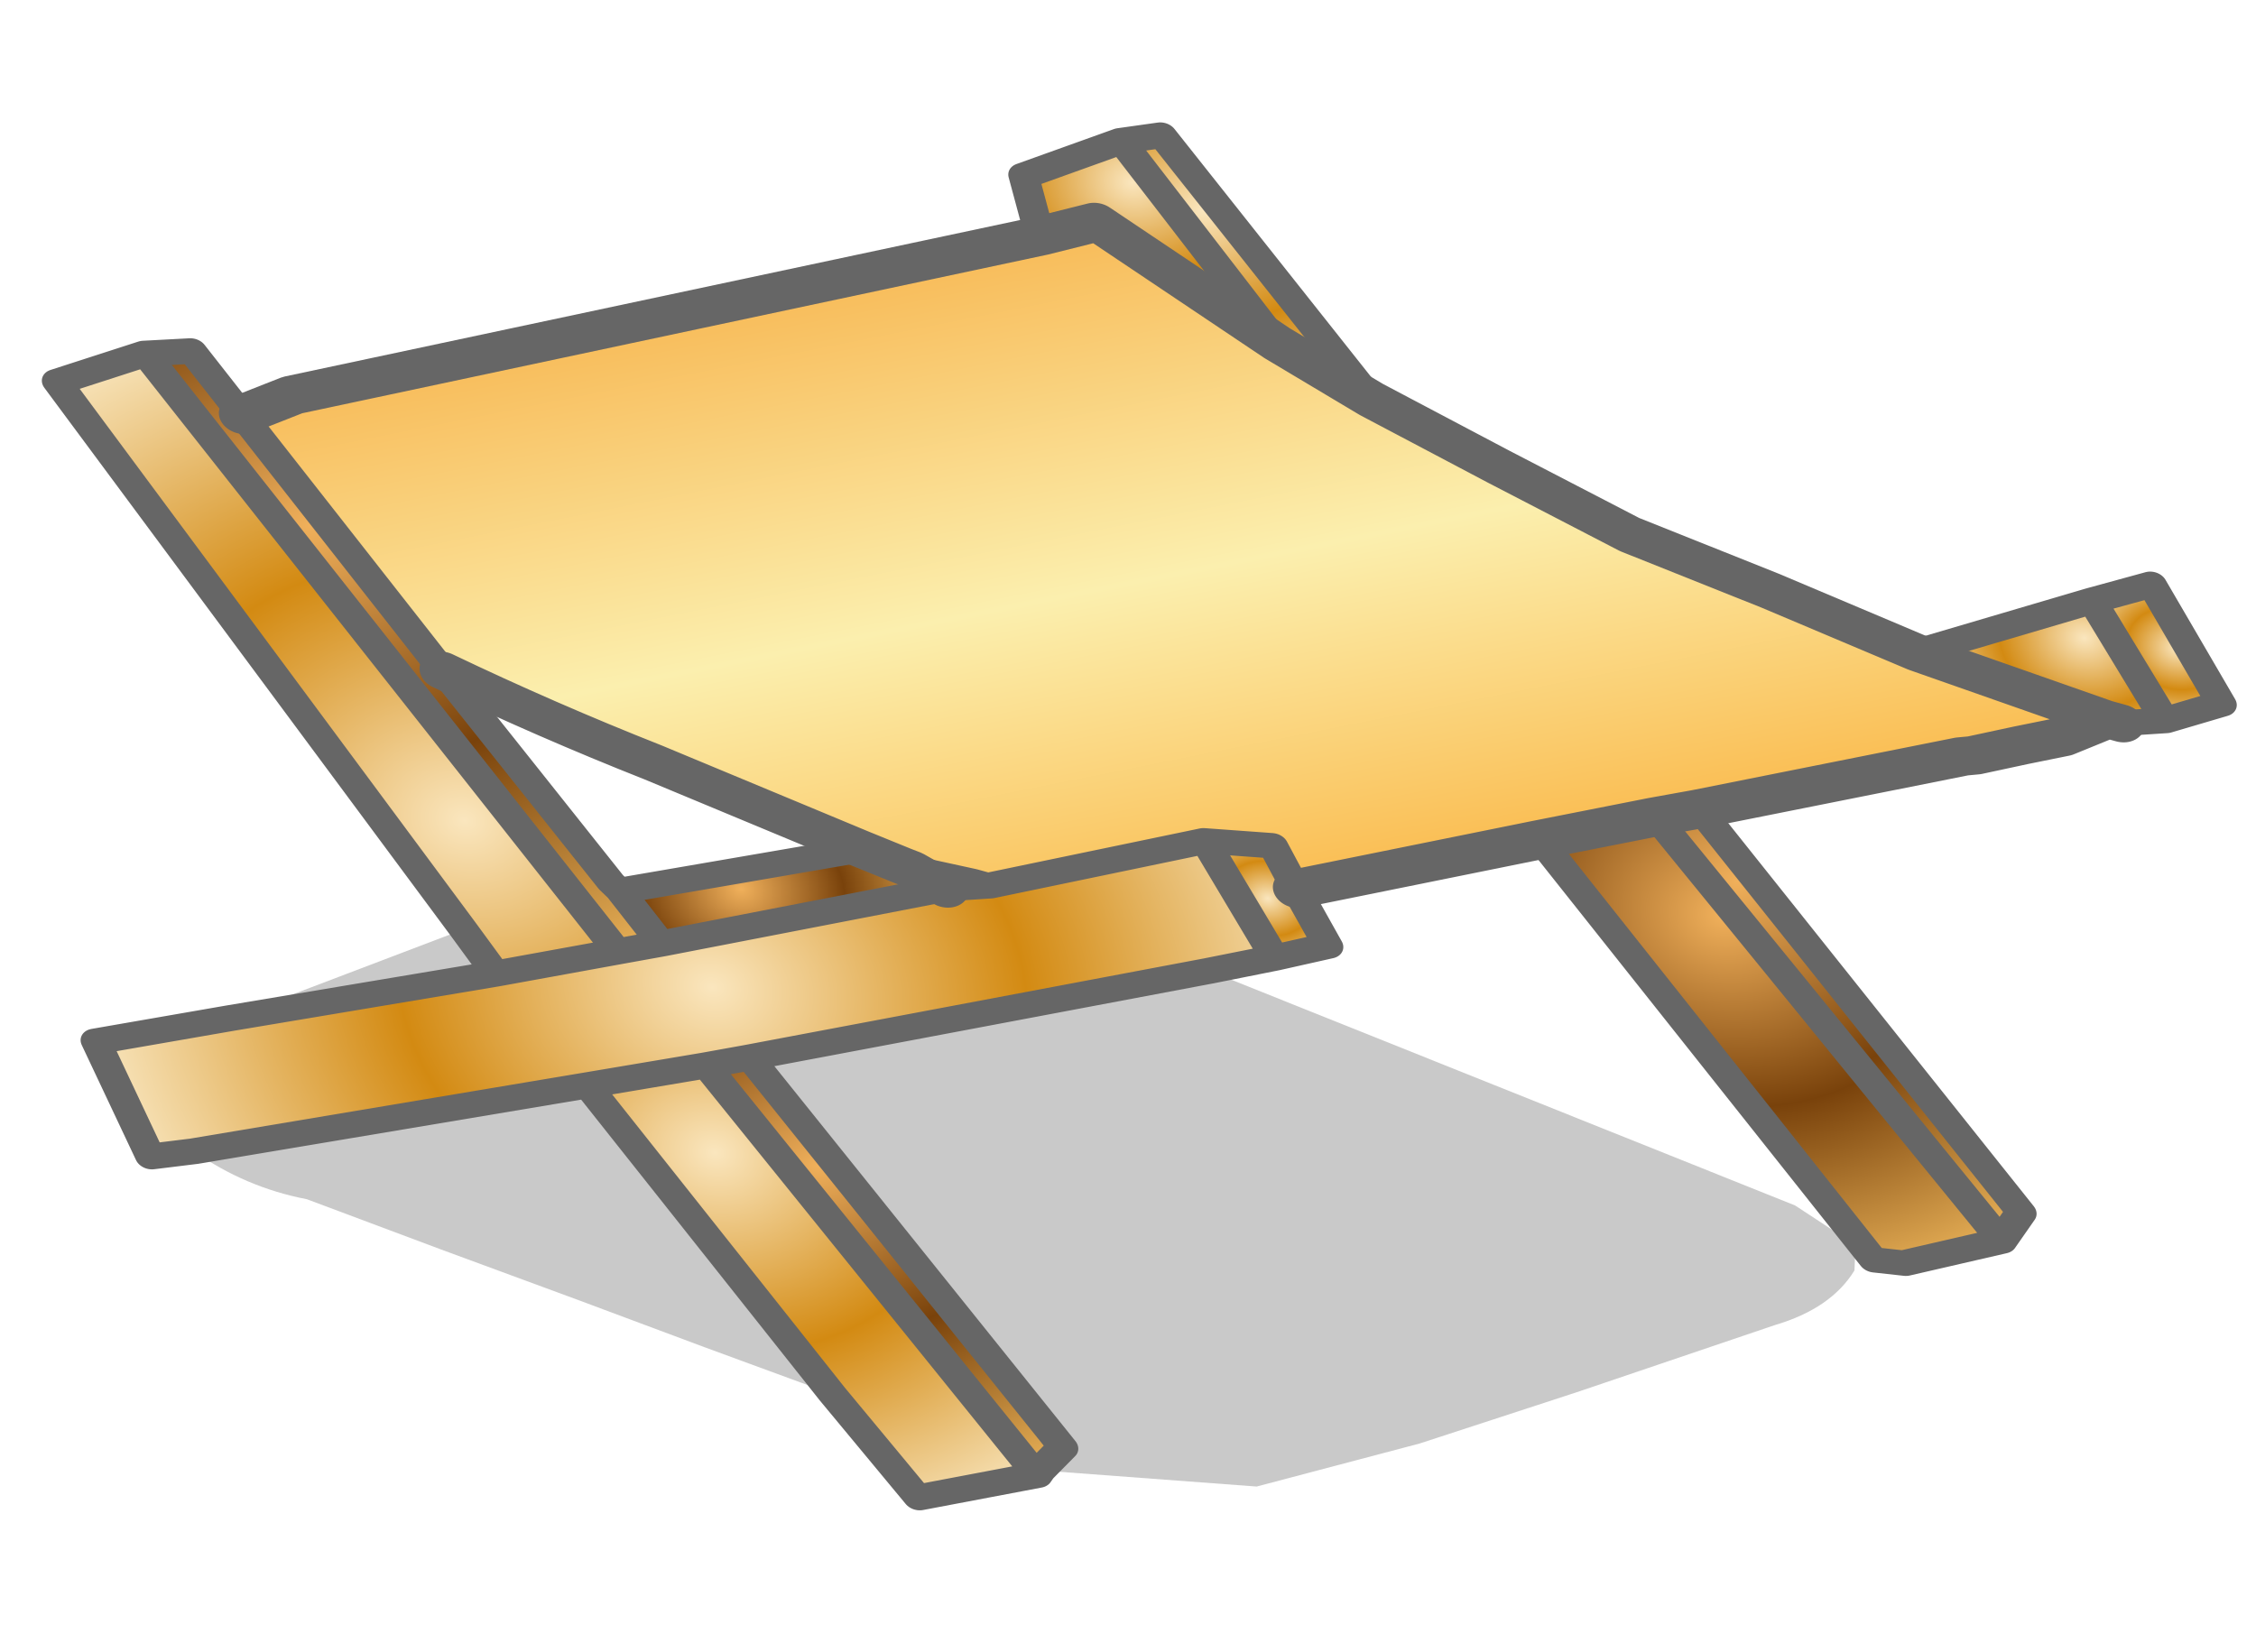
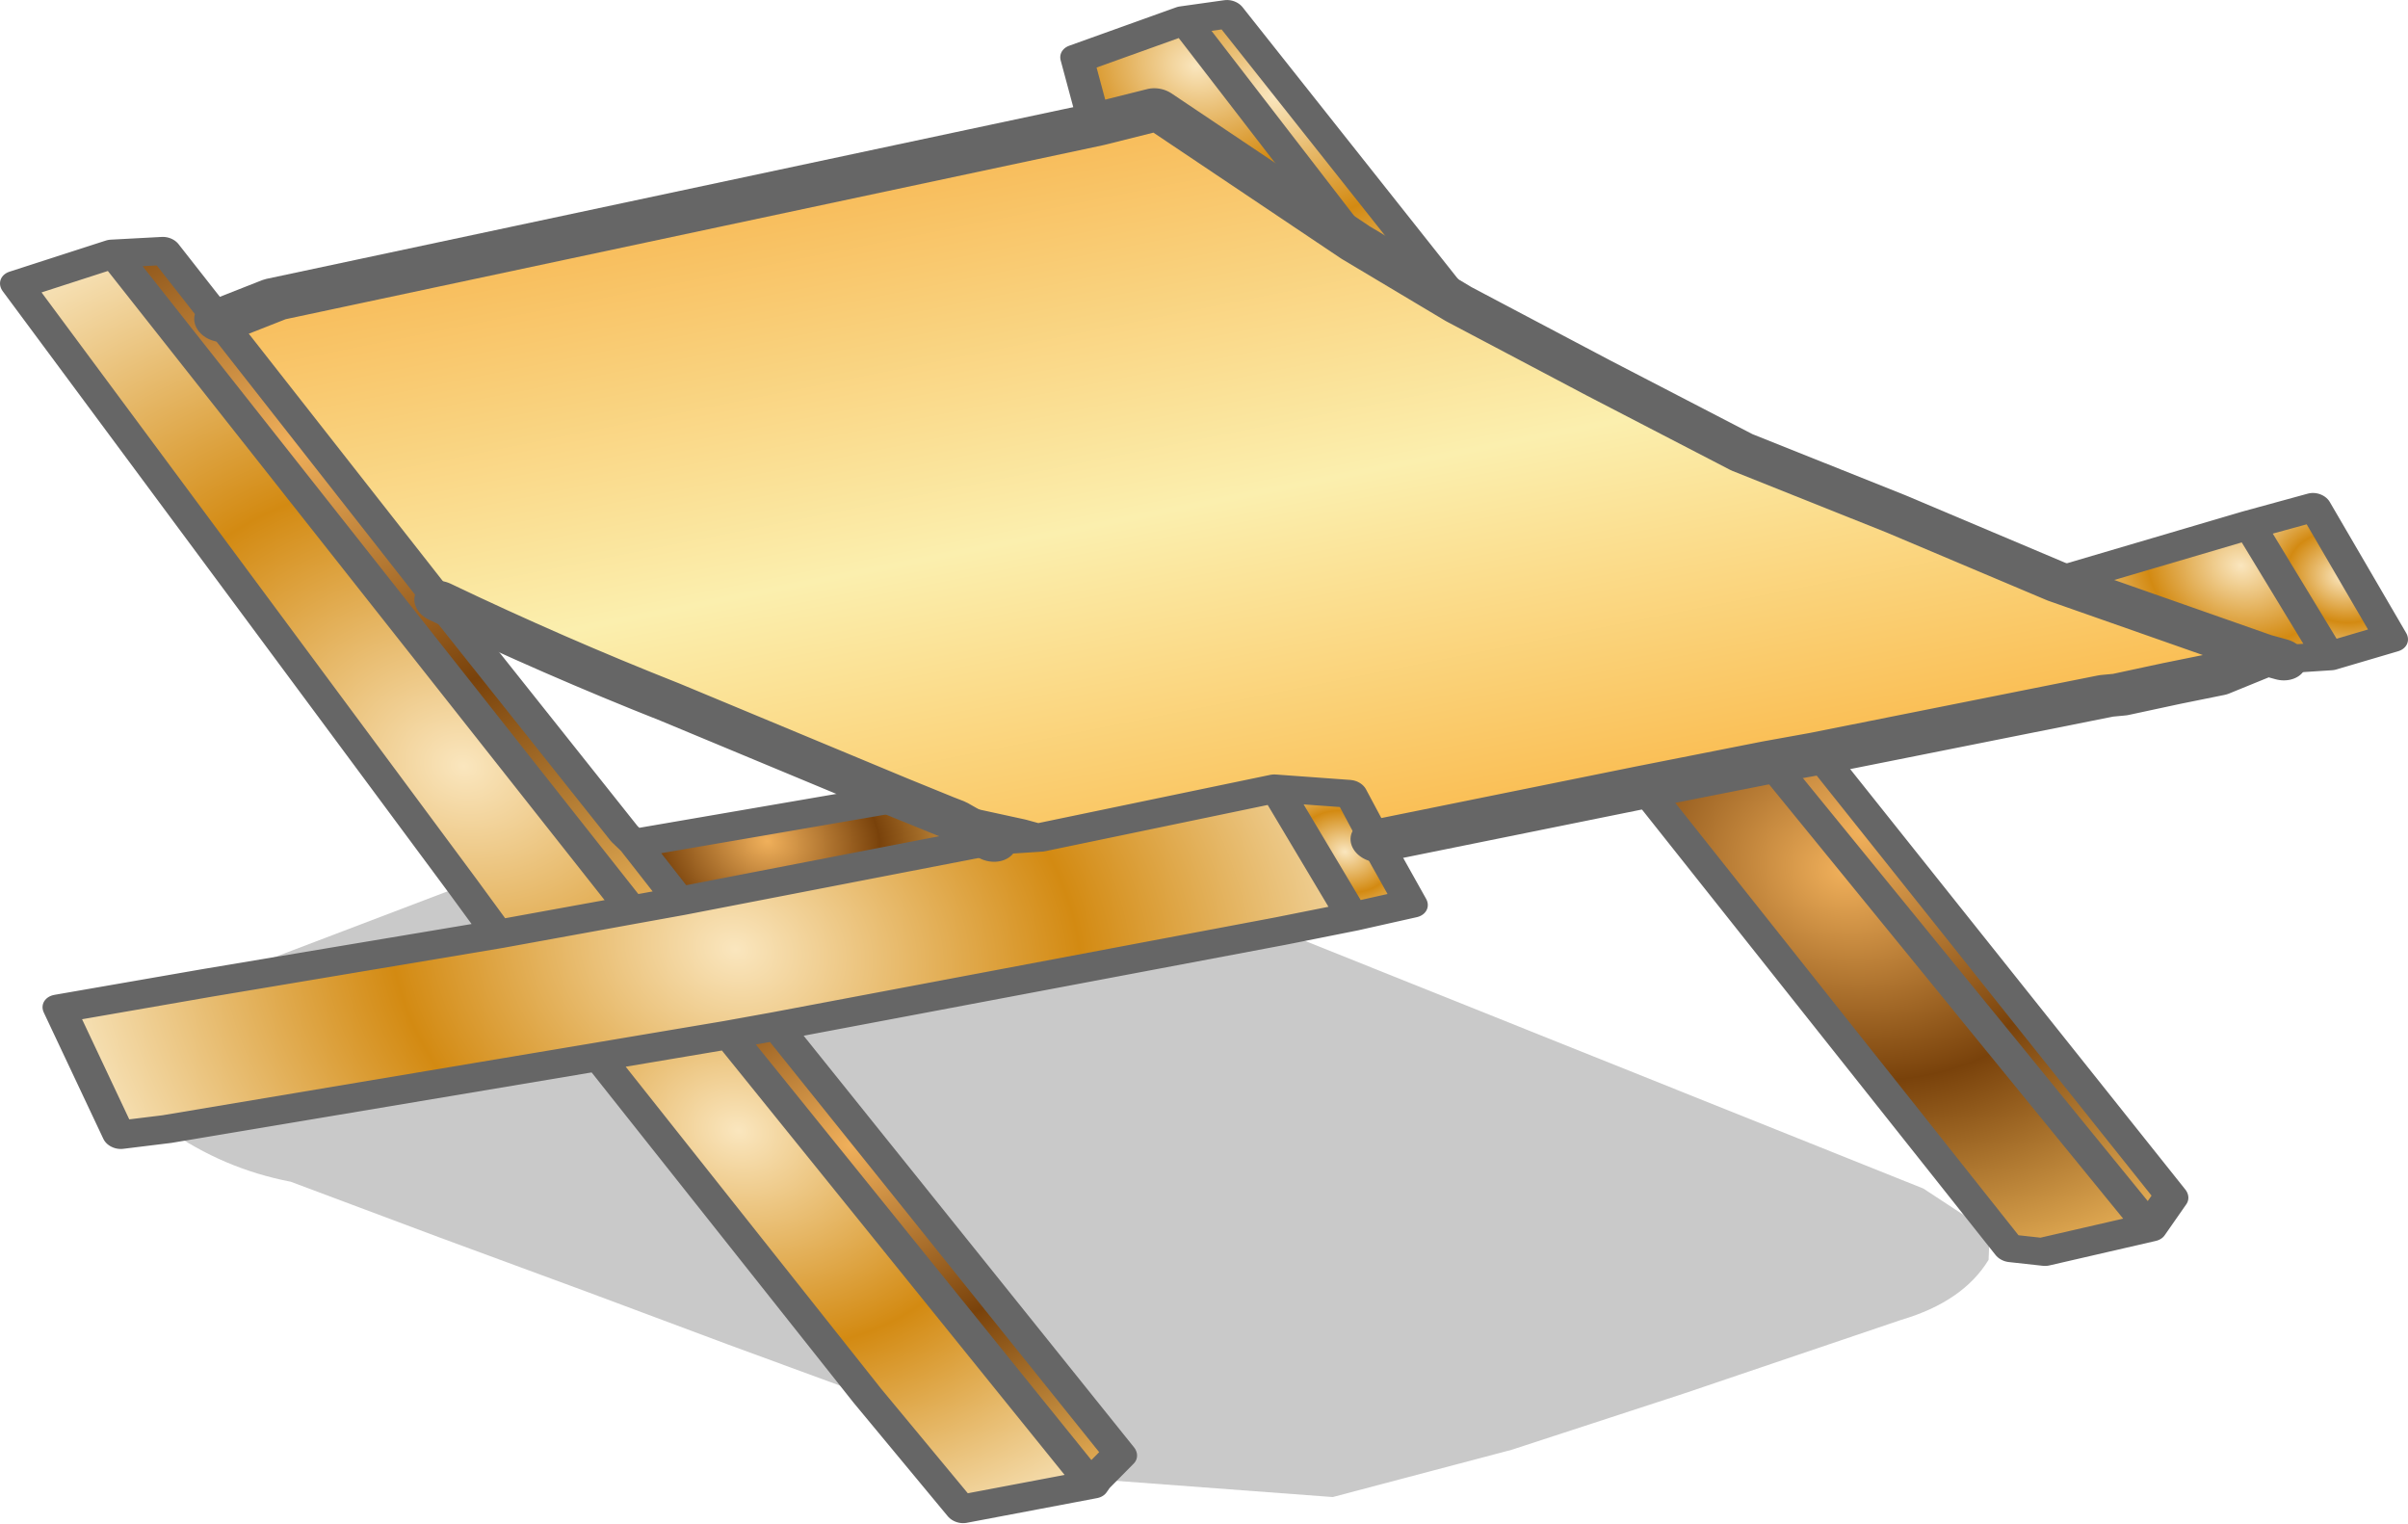
- <svg xmlns="http://www.w3.org/2000/svg" xmlns:xlink="http://www.w3.org/1999/xlink" height="26.65" width="36.4">
-   <use height="27.85" transform="matrix(-.9963 -.1096 -.0326 .8161 36.388 3.917)" width="35.6" xlink:href="#shape0" />
-   <defs>
+ <svg xmlns="http://www.w3.org/2000/svg" xmlns:xlink="http://www.w3.org/1999/xlink" height="22.398" width="35.415">
+   <use height="27.85" transform="matrix(-.9963 -.1096 -.0326 .8161 35.713 1.942)" width="35.6" xlink:href="#shape0" />
+   <defs id="defs191">
    <radialGradient cx="0" cy="0" gradientTransform="translate(10.7 1.3) scale(.0126)" gradientUnits="userSpaceOnUse" id="gradient1" r="819.2" spreadMethod="pad">
-       <stop offset="0" stop-color="#fae6be" />
-       <stop offset=".498" stop-color="#d38a12" />
-       <stop offset="1" stop-color="#f8e5bd" />
-       <stop offset="1" stop-color="#d7d7d7" />
+       <stop offset="0" stop-color="#fae6be" id="stop4" />
+       <stop offset=".498" stop-color="#d38a12" id="stop6" />
+       <stop offset="1" stop-color="#f8e5bd" id="stop8" />
+       <stop offset="1" stop-color="#d7d7d7" id="stop10" />
    </radialGradient>
    <radialGradient cx="0" cy="0" gradientTransform="translate(13.4 -4.15) scale(.0117)" gradientUnits="userSpaceOnUse" id="gradient2" r="819.2" spreadMethod="pad">
-       <stop offset="0" stop-color="#f0b05b" />
-       <stop offset=".498" stop-color="#79420b" />
-       <stop offset="1" stop-color="#eab359" />
-       <stop offset="1" stop-color="#d7d7d7" />
+       <stop offset="0" stop-color="#f0b05b" id="stop13" />
+       <stop offset=".498" stop-color="#79420b" id="stop15" />
+       <stop offset="1" stop-color="#eab359" id="stop17" />
+       <stop offset="1" stop-color="#d7d7d7" id="stop19" />
    </radialGradient>
    <radialGradient cx="0" cy="0" gradientTransform="translate(6.2 2.05) scale(.0041)" gradientUnits="userSpaceOnUse" id="gradient4" r="819.2" spreadMethod="pad">
-       <stop offset="0" stop-color="#f0b05b" />
-       <stop offset=".498" stop-color="#79420b" />
-       <stop offset="1" stop-color="#eab359" />
-       <stop offset="1" stop-color="#d7d7d7" />
+       <stop offset="0" stop-color="#f0b05b" id="stop22" />
+       <stop offset=".498" stop-color="#79420b" id="stop24" />
+       <stop offset="1" stop-color="#eab359" id="stop26" />
+       <stop offset="1" stop-color="#d7d7d7" id="stop28" />
    </radialGradient>
    <radialGradient cx="0" cy="0" gradientTransform="translate(6.6 4.05) scale(.0125)" gradientUnits="userSpaceOnUse" id="gradient5" r="819.2" spreadMethod="pad">
-       <stop offset="0" stop-color="#fae6be" />
-       <stop offset=".498" stop-color="#d38a12" />
-       <stop offset="1" stop-color="#f8e5bd" />
-       <stop offset="1" stop-color="#d7d7d7" />
+       <stop offset="0" stop-color="#fae6be" id="stop31" />
+       <stop offset=".498" stop-color="#d38a12" id="stop33" />
+       <stop offset="1" stop-color="#f8e5bd" id="stop35" />
+       <stop offset="1" stop-color="#d7d7d7" id="stop37" />
    </radialGradient>
    <radialGradient cx="0" cy="0" gradientTransform="translate(4.8 7.35) scale(.0082)" gradientUnits="userSpaceOnUse" id="gradient6" r="819.2" spreadMethod="pad">
-       <stop offset="0" stop-color="#f0b05b" />
-       <stop offset=".498" stop-color="#79420b" />
-       <stop offset="1" stop-color="#eab359" />
-       <stop offset="1" stop-color="#d7d7d7" />
+       <stop offset="0" stop-color="#f0b05b" id="stop40" />
+       <stop offset=".498" stop-color="#79420b" id="stop42" />
+       <stop offset="1" stop-color="#eab359" id="stop44" />
+       <stop offset="1" stop-color="#d7d7d7" id="stop46" />
    </radialGradient>
    <radialGradient cx="0" cy="0" gradientTransform="translate(6.45 7.3) scale(.0096)" gradientUnits="userSpaceOnUse" id="gradient7" r="819.2" spreadMethod="pad">
-       <stop offset="0" stop-color="#fae6be" />
-       <stop offset=".498" stop-color="#d38a12" />
-       <stop offset="1" stop-color="#f8e5bd" />
-       <stop offset="1" stop-color="#d7d7d7" />
+       <stop offset="0" stop-color="#fae6be" id="stop49" />
+       <stop offset=".498" stop-color="#d38a12" id="stop51" />
+       <stop offset="1" stop-color="#f8e5bd" id="stop53" />
+       <stop offset="1" stop-color="#d7d7d7" id="stop55" />
    </radialGradient>
    <radialGradient cx="0" cy="0" gradientTransform="translate(-.8 -12.3) scale(.0054)" gradientUnits="userSpaceOnUse" id="gradient8" r="819.2" spreadMethod="pad">
-       <stop offset="0" stop-color="#fae6be" />
-       <stop offset=".498" stop-color="#d38a12" />
-       <stop offset="1" stop-color="#f8e5bd" />
-       <stop offset="1" stop-color="#d7d7d7" />
+       <stop offset="0" stop-color="#fae6be" id="stop58" />
+       <stop offset=".498" stop-color="#d38a12" id="stop60" />
+       <stop offset="1" stop-color="#f8e5bd" id="stop62" />
+       <stop offset="1" stop-color="#d7d7d7" id="stop64" />
    </radialGradient>
    <radialGradient cx="0" cy="0" gradientTransform="translate(.35 -12.7) scale(.0046)" gradientUnits="userSpaceOnUse" id="gradient9" r="819.2" spreadMethod="pad">
-       <stop offset="0" stop-color="#fae6be" />
-       <stop offset=".498" stop-color="#d38a12" />
-       <stop offset="1" stop-color="#f8e5bd" />
-       <stop offset="1" stop-color="#d7d7d7" />
+       <stop offset="0" stop-color="#fae6be" id="stop67" />
+       <stop offset=".498" stop-color="#d38a12" id="stop69" />
+       <stop offset="1" stop-color="#f8e5bd" id="stop71" />
+       <stop offset="1" stop-color="#d7d7d7" id="stop73" />
    </radialGradient>
    <radialGradient cx="0" cy="0" gradientTransform="matrix(.002 0 0 .002 -16.8 -5.8)" gradientUnits="userSpaceOnUse" id="gradient10" r="819.2" spreadMethod="pad">
-       <stop offset="0" stop-color="#fae6be" />
-       <stop offset=".498" stop-color="#d38a12" />
-       <stop offset="1" stop-color="#f8e5bd" />
-       <stop offset="1" stop-color="#d7d7d7" />
+       <stop offset="0" stop-color="#fae6be" id="stop76" />
+       <stop offset=".498" stop-color="#d38a12" id="stop78" />
+       <stop offset="1" stop-color="#f8e5bd" id="stop80" />
+       <stop offset="1" stop-color="#d7d7d7" id="stop82" />
    </radialGradient>
    <radialGradient cx="0" cy="0" gradientTransform="translate(-15.3 -5.8) scale(.0034)" gradientUnits="userSpaceOnUse" id="gradient11" r="819.2" spreadMethod="pad">
-       <stop offset="0" stop-color="#fae6be" />
-       <stop offset=".498" stop-color="#d38a12" />
-       <stop offset="1" stop-color="#f8e5bd" />
-       <stop offset="1" stop-color="#d7d7d7" />
+       <stop offset="0" stop-color="#fae6be" id="stop85" />
+       <stop offset=".498" stop-color="#d38a12" id="stop87" />
+       <stop offset="1" stop-color="#f8e5bd" id="stop89" />
+       <stop offset="1" stop-color="#d7d7d7" id="stop91" />
    </radialGradient>
    <radialGradient cx="0" cy="0" gradientTransform="translate(-9.85 -.25) scale(.0096)" gradientUnits="userSpaceOnUse" id="gradient13" r="819.2" spreadMethod="pad">
-       <stop offset="0" stop-color="#f0b05b" />
-       <stop offset=".498" stop-color="#79420b" />
-       <stop offset="1" stop-color="#eab359" />
-       <stop offset="1" stop-color="#d7d7d7" />
+       <stop offset="0" stop-color="#f0b05b" id="stop94" />
+       <stop offset=".498" stop-color="#79420b" id="stop96" />
+       <stop offset="1" stop-color="#eab359" id="stop98" />
+       <stop offset="1" stop-color="#d7d7d7" id="stop100" />
    </radialGradient>
    <radialGradient cx="0" cy="0" gradientTransform="translate(-9.65 .45) scale(.0092)" gradientUnits="userSpaceOnUse" id="gradient14" r="819.2" spreadMethod="pad">
-       <stop offset="0" stop-color="#f0b05b" />
-       <stop offset=".498" stop-color="#79420b" />
-       <stop offset="1" stop-color="#eab359" />
-       <stop offset="1" stop-color="#d7d7d7" />
+       <stop offset="0" stop-color="#f0b05b" id="stop103" />
+       <stop offset=".498" stop-color="#79420b" id="stop105" />
+       <stop offset="1" stop-color="#eab359" id="stop107" />
+       <stop offset="1" stop-color="#d7d7d7" id="stop109" />
    </radialGradient>
    <radialGradient cx="0" cy="0" gradientTransform="translate(-2.3 1.1) scale(.0018)" gradientUnits="userSpaceOnUse" id="gradient15" r="819.2" spreadMethod="pad">
-       <stop offset="0" stop-color="#fae6be" />
-       <stop offset=".498" stop-color="#d38a12" />
-       <stop offset="1" stop-color="#f8e5bd" />
-       <stop offset="1" stop-color="#d7d7d7" />
+       <stop offset="0" stop-color="#fae6be" id="stop112" />
+       <stop offset=".498" stop-color="#d38a12" id="stop114" />
+       <stop offset="1" stop-color="#f8e5bd" id="stop116" />
+       <stop offset="1" stop-color="#d7d7d7" id="stop118" />
    </radialGradient>
    <linearGradient gradientTransform="matrix(.003 -.0077 .0076 .0029 -.75 -5)" gradientUnits="userSpaceOnUse" id="gradient0" spreadMethod="pad" x1="-819.2" x2="819.2">
-       <stop offset="0" stop-color="#fab849" />
-       <stop offset=".51" stop-color="#fbefae" />
-       <stop offset="1" stop-color="#f8bc5a" />
-       <stop offset="1" stop-color="#f4b7b7" />
+       <stop offset="0" stop-color="#fab849" id="stop121" />
+       <stop offset=".51" stop-color="#fbefae" id="stop123" />
+       <stop offset="1" stop-color="#f8bc5a" id="stop125" />
+       <stop offset="1" stop-color="#f4b7b7" id="stop127" />
    </linearGradient>
    <linearGradient gradientTransform="matrix(.0039 .0113 -.0069 .0023 2.15 8.1)" gradientUnits="userSpaceOnUse" id="gradient3" spreadMethod="pad" x1="-819.2" x2="819.2">
-       <stop offset="0" stop-color="#bcbcbc" />
-       <stop offset="1" stop-color="#585957" />
-       <stop offset="1" stop-color="#ff2b2b" />
-       <stop offset="1" stop-color="#fff" />
-       <stop offset="1" stop-color="#d4d0c8" />
+       <stop offset="0" stop-color="#bcbcbc" id="stop130" />
+       <stop offset="1" stop-color="#585957" id="stop132" />
+       <stop offset="1" stop-color="#ff2b2b" id="stop134" />
+       <stop offset="1" stop-color="#fff" id="stop136" />
+       <stop offset="1" stop-color="#d4d0c8" id="stop138" />
    </linearGradient>
    <linearGradient gradientTransform="matrix(.0022 -.0055 .0075 .0031 -.7 -5)" gradientUnits="userSpaceOnUse" id="gradient12" spreadMethod="pad" x1="-819.2" x2="819.2">
-       <stop offset="0" stop-color="#053feb" />
-       <stop offset=".498" stop-color="#5782ff" />
-       <stop offset="1" stop-color="#0f00c8" />
-       <stop offset="1" stop-color="#ff2b2b" />
-       <stop offset="1" stop-color="#fff" />
+       <stop offset="0" stop-color="#053feb" id="stop141" />
+       <stop offset=".498" stop-color="#5782ff" id="stop143" />
+       <stop offset="1" stop-color="#0f00c8" id="stop145" />
+       <stop offset="1" stop-color="#ff2b2b" id="stop147" />
+       <stop offset="1" stop-color="#fff" id="stop149" />
    </linearGradient>
    <g id="shape0">
-       <path d="M-2.75.85l-3.9-1.5-1.85-.7-.7-.25-4.2-1.6-.2-.05-.25-.1-.5-.2-.65-.25-.7-.45 3.1-.9 2.4-.9 2.3-.8 2.15-1.05 2.1-1.05 1.55-.9 3-2 .9.4L13.75-6.7l.8.5-3.4 4.6Q9.45-.85 7.7-.25L4.3 1l-.7.25-1.15.15-.25.05L-1.25.1l-1.1-.05-.4.8" fill="url(#gradient0)" fill-rule="evenodd" transform="translate(17.8 13.95)" />
-       <path d="M16.15-7.2l1.4.75-6.9 9.9-.55.8-1.95-.7 8-10.75" fill="url(#gradient1)" fill-rule="evenodd" transform="translate(17.8 13.95)" />
-       <path d="M14.55-6.2l.85-1.15.75.15-8 10.75-.7-.25.7-.95.15-.15 2.85-3.8 3.4-4.6" fill="url(#gradient2)" fill-rule="evenodd" transform="translate(17.8 13.95)" />
-       <path d="M8.3 2.2l-.15.15-3.75-1.3.65.15 3.25 1m-4.7-.95l-.15.05-.55.3-.7-.15.25-.05 1-.1-1 .1 1.15-.15" fill="url(#gradient3)" fill-rule="evenodd" transform="translate(17.8 13.95)" />
-       <path d="M8.15 2.35l-.7.95L2.9 1.6l.55-.3.15-.05.7-.25.1.05 3.75 1.3" fill="url(#gradient4)" fill-rule="evenodd" transform="translate(17.8 13.95)" />
-       <path d="M14.35 5.7l2.15.75-.95 2.15-.7-.2-6.3-2.15-1.9-.65-.7-.25-7.35-2.7-1.05-.4L-1.25.1 2.2 1.45l.7.15 4.55 1.7.7.25 1.95.7 4.25 1.45" fill="url(#gradient5)" fill-rule="evenodd" transform="translate(17.8 13.95)" />
-       <path d="M1.05 12.95l-.05-.1-.35-.5 5.3-7 .7.25-5.6 7.35" fill="url(#gradient6)" fill-rule="evenodd" transform="translate(17.8 13.95)" />
-       <path d="M10.65 3.45l3.7 2.25-4.25-1.45.55-.8m4.2 4.95Q14 9 13 9.1l-2.2.7-2.25.7-2.05.65-2.1.65 4.15-5.55 6.3 2.15M1 12.85l-3.5-.15-2.6-1.2-2.5-1.35-3.15-1.75q-.9-.45-1.25-1.25v-.5l1-.65 9.6-3.35 7.35 2.7-5.3 7 .35.5" fill-opacity=".212" fill-rule="evenodd" transform="translate(17.8 13.95)" />
-       <path d="M4.4 11.8l-1.45 1.85-1.9-.7 5.6-7.35 1.9.65L4.4 11.8" fill="url(#gradient7)" fill-rule="evenodd" transform="translate(17.8 13.95)" />
-       <path d="M-3.65-8.95L-.1-13.7l.65.2-2.65 3.65-1.55.9" fill="url(#gradient8)" fill-rule="evenodd" transform="translate(17.8 13.95)" />
-       <path d="M.55-13.5l1.55.9-.3 1.15-.9-.4-3 2L.55-13.5" fill="url(#gradient9)" fill-rule="evenodd" transform="translate(17.8 13.95)" />
-       <path d="M-16.65-4.35l-.9-.45 1.2-2.2.95.45-1.25 2.2" fill="url(#gradient10)" fill-rule="evenodd" transform="translate(17.8 13.95)" />
-       <path d="M-15.7-4.25l-.25.05-.7-.15 1.25-2.2 2.8 1.4-3.1.9" fill="url(#gradient11)" fill-rule="evenodd" transform="translate(17.8 13.95)" />
-       <path d="M-13.4-3.2l-.2-.05.2.05m-.45-.15l-.5-.2.5.2" fill="url(#gradient12)" fill-rule="evenodd" transform="translate(17.8 13.95)" />
-       <path d="M-14.35 6.25l-.3-.6L-9.2-1.6l.7.25-5.85 7.6" fill="url(#gradient13)" fill-rule="evenodd" transform="translate(17.8 13.95)" />
-       <path d="M-6.65-.65L-12.3 6.9h-.5l-1.55-.65 5.85-7.6 1.85.7" fill="url(#gradient14)" fill-rule="evenodd" transform="translate(17.8 13.95)" />
-       <path d="M-2.45 2.25l-.85-.35.55-1.05.4-.8 1.1.05-1.2 2.15" fill="url(#gradient15)" fill-rule="evenodd" transform="translate(17.8 13.95)" />
-       <path d="M15.05 14.8l-3.9-1.5m-2.55-.95l-4.2-1.6m-.2-.05l-.25-.1-.5-.2-.65-.25-.7-.45-.25.05M5.2 8.8l2.4-.9 2.3-.8 2.15-1.05L14.15 5l1.55-.9 3-2 .9.4 11.95 4.75.8.5m-10.25 7.2l3.4-1.25q1.75-.6 3.45-1.35m-6.85 2.6l-.7.25-.15.05-.55.3M4.2 10.7l.2.05m.8-1.95l-3.1.9m7.2 2.9l-.7-.25m.7.25l1.85.7" fill="none" stroke="#666" stroke-linecap="round" stroke-linejoin="round" stroke-width=".75" />
-       <path d="M33.95 6.75l1.4.75-6.9 9.9m3.7 2.25l2.15.75-.95 2.15-.7-.2m-10.45 3.4l-1.45 1.85-1.9-.7-.05-.1-.35-.5 5.3-7-7.35-2.7-1.05-.4-.85-.35.55-1.05m-3.9-1.5L5.5 20.85H5l-1.55-.65-.3-.6 5.45-7.25m-4.2-1.6l-.2-.05-.25-.1-.5-.2m-1.6-.65l-.7-.15-.9-.45 1.2-2.2.95.45 2.8 1.4M14.15 5L17.7.25l.65.2 1.55.9-.3 1.15m12.75 5.25l.85-1.15.75.15-8 10.75 1.95.7.55-.8m.5-5.05l3.4-4.6m-3.4 4.6l-2.85 3.8-.15.15-.7.95.7.25M22.2 15l-.1-.05m-1.4.6l4.55 1.7m-1.5 2.05l.7.25 1.9.65 6.3 2.15m-6.7-6.05L22.2 15m5.7 3.2l4.25 1.45M18.35.45L15.7 4.1M1.15 9.6L2.4 7.4m1.05 12.8l5.85-7.6M20 15.4l-3.45-1.35-1.2 2.15m4.9-.85l-.25.05.7.15m-4.15-1.5l-1.1-.05-.4.8m9.4 4.75l-5.6 7.35m1.4-11.55l1-.1m.15-.05l-1.15.15m1.95 10.4l4.15-5.55" fill="none" stroke="#666" stroke-linecap="round" stroke-linejoin="round" stroke-width=".5" />
+       <path d="M-2.75.85l-3.9-1.5-1.85-.7-.7-.25-4.2-1.6-.2-.05-.25-.1-.5-.2-.65-.25-.7-.45 3.1-.9 2.4-.9 2.3-.8 2.15-1.05 2.1-1.05 1.55-.9 3-2 .9.4L13.75-6.7l.8.5-3.4 4.6Q9.45-.85 7.7-.25L4.3 1l-.7.25-1.15.15-.25.05L-1.25.1l-1.1-.05-.4.8" fill="url(#gradient0)" fill-rule="evenodd" transform="translate(17.8 13.95)" id="path152" />
+       <path d="M16.15-7.2l1.4.75-6.9 9.9-.55.8-1.95-.7 8-10.75" fill="url(#gradient1)" fill-rule="evenodd" transform="translate(17.8 13.95)" id="path154" />
+       <path d="M14.55-6.2l.85-1.15.75.15-8 10.75-.7-.25.7-.95.15-.15 2.85-3.8 3.4-4.6" fill="url(#gradient2)" fill-rule="evenodd" transform="translate(17.8 13.95)" id="path156" />
+       <path d="M8.3 2.2l-.15.15-3.75-1.3.65.15 3.25 1m-4.7-.95l-.15.05-.55.3-.7-.15.25-.05 1-.1-1 .1 1.15-.15" fill="url(#gradient3)" fill-rule="evenodd" transform="translate(17.8 13.95)" id="path158" />
+       <path d="M8.15 2.35l-.7.95L2.9 1.6l.55-.3.15-.05.7-.25.1.05 3.75 1.3" fill="url(#gradient4)" fill-rule="evenodd" transform="translate(17.8 13.95)" id="path160" />
+       <path d="M14.35 5.7l2.15.75-.95 2.15-.7-.2-6.3-2.15-1.9-.65-.7-.25-7.35-2.7-1.05-.4L-1.25.1 2.2 1.45l.7.15 4.55 1.7.7.25 1.95.7 4.25 1.45" fill="url(#gradient5)" fill-rule="evenodd" transform="translate(17.8 13.95)" id="path162" />
+       <path d="M1.05 12.95l-.05-.1-.35-.5 5.3-7 .7.25-5.6 7.35" fill="url(#gradient6)" fill-rule="evenodd" transform="translate(17.8 13.95)" id="path164" />
+       <path d="M10.65 3.45l3.7 2.25-4.25-1.45.55-.8m4.2 4.95Q14 9 13 9.1l-2.2.7-2.25.7-2.05.65-2.1.65 4.15-5.55 6.3 2.15M1 12.85l-3.5-.15-2.6-1.2-2.5-1.35-3.15-1.75q-.9-.45-1.25-1.25v-.5l1-.65 9.6-3.35 7.35 2.7-5.3 7 .35.5" fill-opacity=".212" fill-rule="evenodd" transform="translate(17.8 13.95)" id="path166" />
+       <path d="M4.4 11.8l-1.45 1.85-1.9-.7 5.6-7.35 1.9.65L4.4 11.8" fill="url(#gradient7)" fill-rule="evenodd" transform="translate(17.8 13.95)" id="path168" />
+       <path d="M-3.65-8.95L-.1-13.7l.65.2-2.65 3.65-1.55.9" fill="url(#gradient8)" fill-rule="evenodd" transform="translate(17.8 13.95)" id="path170" />
+       <path d="M.55-13.5l1.55.9-.3 1.15-.9-.4-3 2L.55-13.5" fill="url(#gradient9)" fill-rule="evenodd" transform="translate(17.8 13.95)" id="path172" />
+       <path d="M-16.65-4.35l-.9-.45 1.2-2.2.95.45-1.25 2.2" fill="url(#gradient10)" fill-rule="evenodd" transform="translate(17.8 13.95)" id="path174" />
+       <path d="M-15.7-4.25l-.25.05-.7-.15 1.25-2.2 2.8 1.4-3.1.9" fill="url(#gradient11)" fill-rule="evenodd" transform="translate(17.8 13.95)" id="path176" />
+       <path d="M-13.4-3.2l-.2-.05.2.05m-.45-.15l-.5-.2.5.2" fill="url(#gradient12)" fill-rule="evenodd" transform="translate(17.8 13.95)" id="path178" />
+       <path d="M-14.35 6.25l-.3-.6L-9.2-1.6l.7.25-5.85 7.6" fill="url(#gradient13)" fill-rule="evenodd" transform="translate(17.8 13.95)" id="path180" />
+       <path d="M-6.65-.65L-12.3 6.9h-.5l-1.55-.65 5.85-7.6 1.85.7" fill="url(#gradient14)" fill-rule="evenodd" transform="translate(17.8 13.95)" id="path182" />
+       <path d="M-2.45 2.25l-.85-.35.55-1.05.4-.8 1.1.05-1.2 2.15" fill="url(#gradient15)" fill-rule="evenodd" transform="translate(17.8 13.95)" id="path184" />
+       <path d="M15.05 14.8l-3.9-1.5m-2.55-.95l-4.2-1.6m-.2-.05l-.25-.1-.5-.2-.65-.25-.7-.45-.25.05M5.2 8.8l2.4-.9 2.3-.8 2.15-1.05L14.15 5l1.55-.9 3-2 .9.4 11.95 4.75.8.5m-10.25 7.2l3.4-1.25q1.75-.6 3.45-1.35m-6.85 2.6l-.7.25-.15.05-.55.3M4.2 10.7l.2.05m.8-1.95l-3.1.9m7.2 2.9l-.7-.25m.7.25l1.85.7" fill="none" stroke="#666" stroke-linecap="round" stroke-linejoin="round" stroke-width=".75" id="path186" />
+       <path d="M33.95 6.75l1.4.75-6.9 9.9m3.7 2.25l2.15.75-.95 2.15-.7-.2m-10.45 3.4l-1.45 1.85-1.9-.7-.05-.1-.35-.5 5.3-7-7.35-2.7-1.05-.4-.85-.35.55-1.05m-3.9-1.5L5.5 20.85H5l-1.55-.65-.3-.6 5.45-7.25m-4.2-1.6l-.2-.05-.25-.1-.5-.2m-1.6-.65l-.7-.15-.9-.45 1.2-2.2.95.45 2.8 1.4M14.15 5L17.7.25l.65.2 1.55.9-.3 1.15m12.75 5.25l.85-1.15.75.15-8 10.75 1.95.7.55-.8m.5-5.05l3.4-4.6m-3.4 4.6l-2.85 3.8-.15.15-.7.95.7.25M22.2 15l-.1-.05m-1.4.6l4.55 1.7m-1.5 2.05l.7.25 1.9.65 6.3 2.15m-6.7-6.05L22.2 15m5.7 3.2l4.25 1.45M18.35.45L15.7 4.1M1.15 9.6L2.4 7.4m1.05 12.8l5.85-7.6M20 15.4l-3.45-1.35-1.2 2.15m4.9-.85l-.25.05.7.15m-4.15-1.5l-1.1-.05-.4.8m9.4 4.75l-5.6 7.35m1.4-11.55l1-.1m.15-.05l-1.15.15m1.95 10.4l4.15-5.55" fill="none" stroke="#666" stroke-linecap="round" stroke-linejoin="round" stroke-width=".5" id="path188" />
    </g>
  </defs>
</svg>
